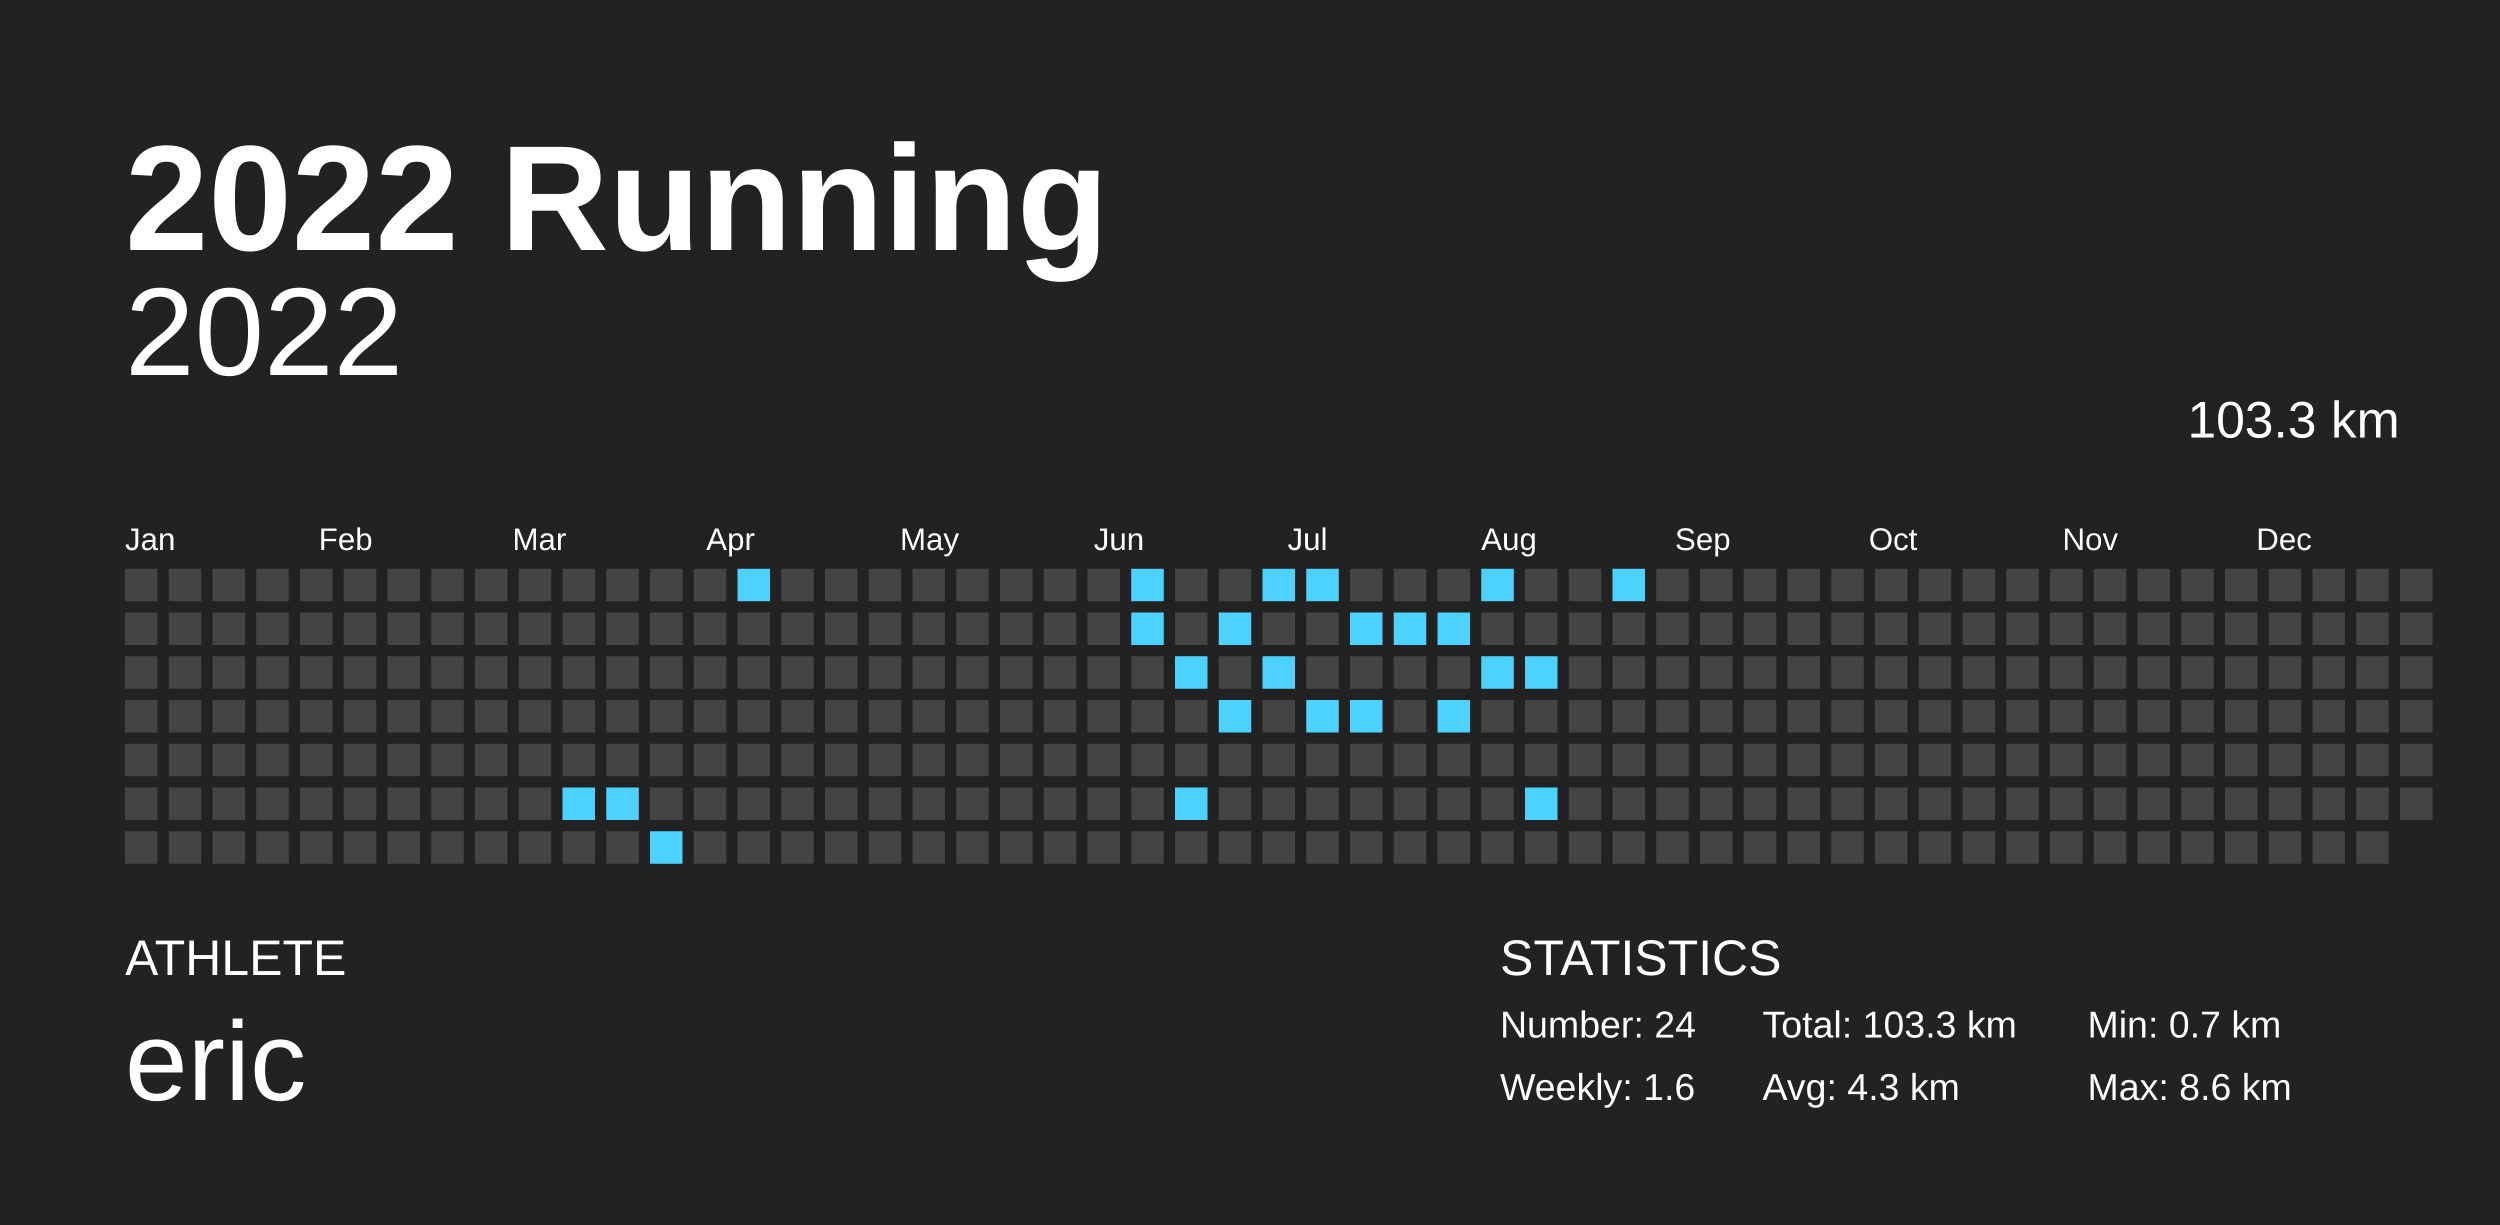
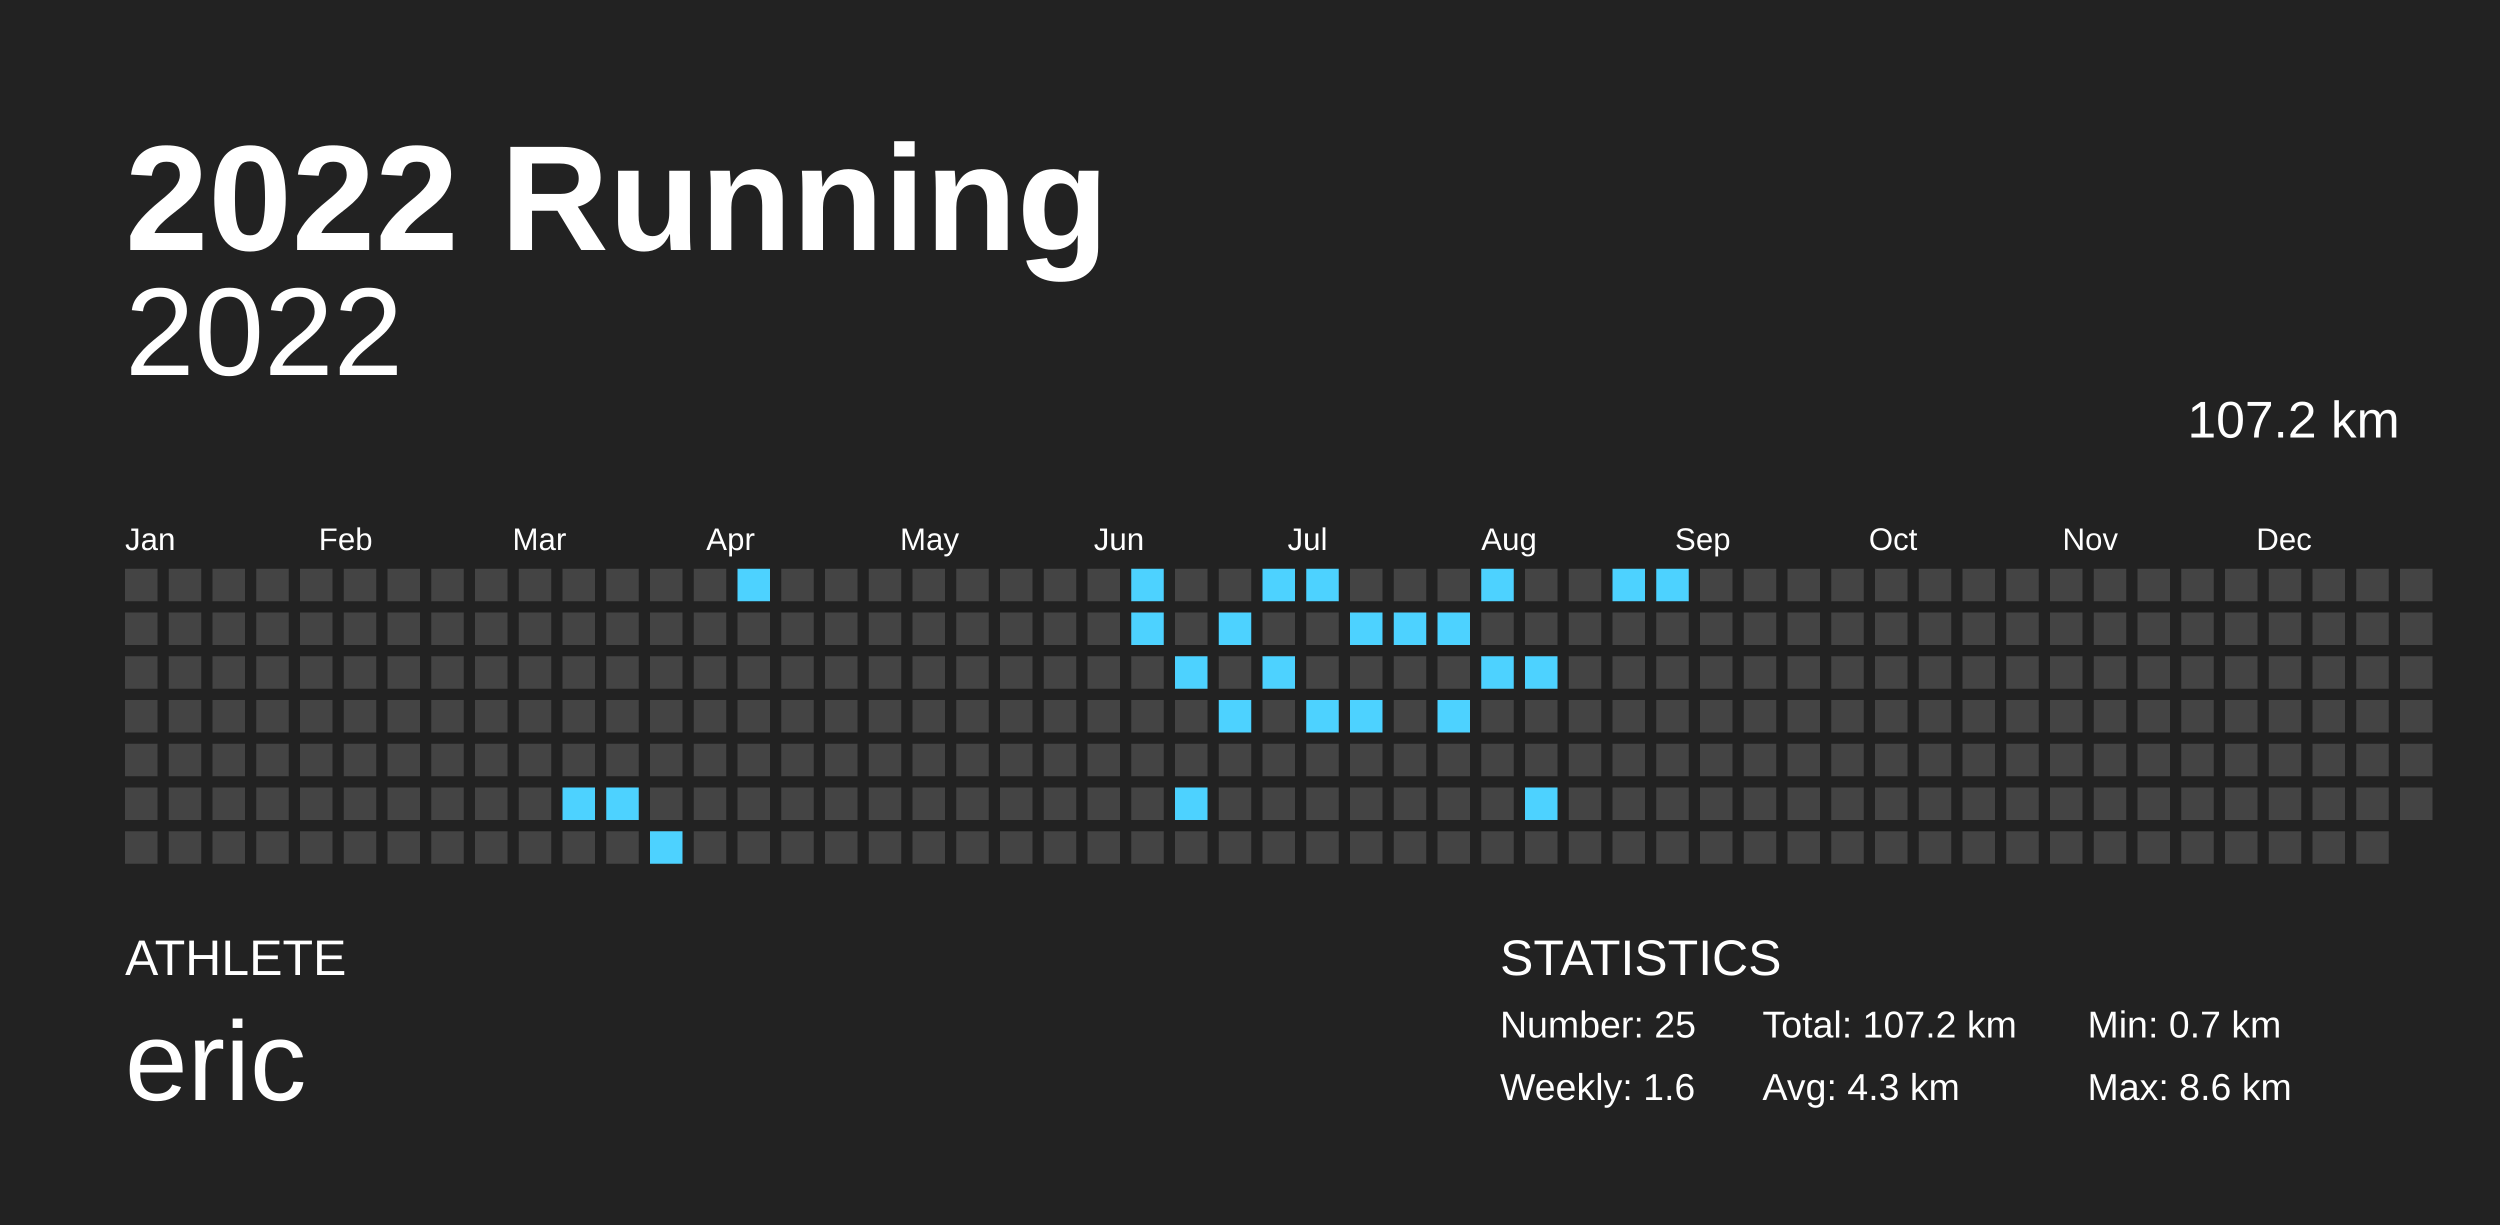
<svg xmlns="http://www.w3.org/2000/svg" baseProfile="full" height="98mm" version="1.1" viewBox="0,0,200,98" width="200mm">
  <defs />
  <rect fill="#222222" height="98" width="200" x="0" y="0" />
  <text fill="#FFFFFF" style="font-size:12px; font-family:Arial; font-weight:bold;" x="10" y="20">2022 Running</text>
  <text fill="#FFFFFF" style="font-size:4px; font-family:Arial" x="10" y="78">ATHLETE</text>
  <text fill="#FFFFFF" style="font-size:9px; font-family:Arial" x="10" y="88">eric</text>
  <text fill="#FFFFFF" style="font-size:4px; font-family:Arial" x="120" y="78">STATISTICS</text>
-   <text fill="#FFFFFF" style="font-size:3px; font-family:Arial" x="120" y="83">Number: 24</text>
+   <text fill="#FFFFFF" style="font-size:3px; font-family:Arial" x="120" y="83">Number: 25</text>
  <text fill="#FFFFFF" style="font-size:3px; font-family:Arial" x="120" y="88">Weekly: 1.6</text>
-   <text fill="#FFFFFF" style="font-size:3px; font-family:Arial" x="141" y="83">Total: 103.3 km</text>
+   <text fill="#FFFFFF" style="font-size:3px; font-family:Arial" x="141" y="83">Total: 107.2 km</text>
  <text fill="#FFFFFF" style="font-size:3px; font-family:Arial" x="141" y="88">Avg: 4.3 km</text>
  <text fill="#FFFFFF" style="font-size:3px; font-family:Arial" x="167" y="83">Min: 0.7 km</text>
  <text fill="#FFFFFF" style="font-size:3px; font-family:Arial" x="167" y="88">Max: 8.6 km</text>
  <text alignment-baseline="hanging" fill="#FFFFFF" style="font-size:10.0px; font-family:Arial;" x="10" y="30">2022</text>
-   <text alignment-baseline="hanging" fill="#FFFFFF" style="font-size:4.125px; font-family:Arial;" x="175" y="35">103.3 km</text>
+   <text alignment-baseline="hanging" fill="#FFFFFF" style="font-size:4.125px; font-family:Arial;" x="175" y="35">107.2 km</text>
  <text fill="#FFFFFF" style="font-size:2.5px; font-family:Arial" x="10.0" y="44">Jan</text>
  <text fill="#FFFFFF" style="font-size:2.5px; font-family:Arial" x="25.5" y="44">Feb</text>
  <text fill="#FFFFFF" style="font-size:2.5px; font-family:Arial" x="41.0" y="44">Mar</text>
  <text fill="#FFFFFF" style="font-size:2.5px; font-family:Arial" x="56.5" y="44">Apr</text>
  <text fill="#FFFFFF" style="font-size:2.5px; font-family:Arial" x="72.0" y="44">May</text>
  <text fill="#FFFFFF" style="font-size:2.5px; font-family:Arial" x="87.5" y="44">Jun</text>
  <text fill="#FFFFFF" style="font-size:2.5px; font-family:Arial" x="103.0" y="44">Jul</text>
  <text fill="#FFFFFF" style="font-size:2.5px; font-family:Arial" x="118.5" y="44">Aug</text>
  <text fill="#FFFFFF" style="font-size:2.5px; font-family:Arial" x="134.0" y="44">Sep</text>
  <text fill="#FFFFFF" style="font-size:2.5px; font-family:Arial" x="149.5" y="44">Oct</text>
  <text fill="#FFFFFF" style="font-size:2.5px; font-family:Arial" x="165.0" y="44">Nov</text>
  <text fill="#FFFFFF" style="font-size:2.5px; font-family:Arial" x="180.5" y="44">Dec</text>
  <rect fill="#444444" height="2.6" width="2.6" x="10.0" y="45.5" />
  <rect fill="#444444" height="2.6" width="2.6" x="10.0" y="49.0" />
  <rect fill="#444444" height="2.6" width="2.6" x="10.0" y="52.5" />
  <rect fill="#444444" height="2.6" width="2.6" x="10.0" y="56.0" />
  <rect fill="#444444" height="2.6" width="2.6" x="10.0" y="59.5" />
  <rect fill="#444444" height="2.6" width="2.6" x="10.0" y="63.0" />
  <rect fill="#444444" height="2.6" width="2.6" x="10.0" y="66.5" />
  <rect fill="#444444" height="2.6" width="2.6" x="13.5" y="45.5" />
  <rect fill="#444444" height="2.6" width="2.6" x="13.5" y="49.0" />
  <rect fill="#444444" height="2.6" width="2.6" x="13.5" y="52.5" />
  <rect fill="#444444" height="2.6" width="2.6" x="13.5" y="56.0" />
  <rect fill="#444444" height="2.6" width="2.6" x="13.5" y="59.5" />
  <rect fill="#444444" height="2.6" width="2.6" x="13.5" y="63.0" />
  <rect fill="#444444" height="2.6" width="2.6" x="13.5" y="66.5" />
  <rect fill="#444444" height="2.6" width="2.6" x="17.0" y="45.5" />
  <rect fill="#444444" height="2.6" width="2.6" x="17.0" y="49.0" />
  <rect fill="#444444" height="2.6" width="2.6" x="17.0" y="52.5" />
  <rect fill="#444444" height="2.6" width="2.6" x="17.0" y="56.0" />
  <rect fill="#444444" height="2.6" width="2.6" x="17.0" y="59.5" />
  <rect fill="#444444" height="2.6" width="2.6" x="17.0" y="63.0" />
  <rect fill="#444444" height="2.6" width="2.6" x="17.0" y="66.5" />
  <rect fill="#444444" height="2.6" width="2.6" x="20.5" y="45.5" />
  <rect fill="#444444" height="2.6" width="2.6" x="20.5" y="49.0" />
  <rect fill="#444444" height="2.6" width="2.6" x="20.5" y="52.5" />
  <rect fill="#444444" height="2.6" width="2.6" x="20.5" y="56.0" />
  <rect fill="#444444" height="2.6" width="2.6" x="20.5" y="59.5" />
  <rect fill="#444444" height="2.6" width="2.6" x="20.5" y="63.0" />
  <rect fill="#444444" height="2.6" width="2.6" x="20.5" y="66.5" />
  <rect fill="#444444" height="2.6" width="2.6" x="24.0" y="45.5" />
  <rect fill="#444444" height="2.6" width="2.6" x="24.0" y="49.0" />
  <rect fill="#444444" height="2.6" width="2.6" x="24.0" y="52.5" />
  <rect fill="#444444" height="2.6" width="2.6" x="24.0" y="56.0" />
  <rect fill="#444444" height="2.6" width="2.6" x="24.0" y="59.5" />
  <rect fill="#444444" height="2.6" width="2.6" x="24.0" y="63.0" />
  <rect fill="#444444" height="2.6" width="2.6" x="24.0" y="66.5" />
  <rect fill="#444444" height="2.6" width="2.6" x="27.5" y="45.5" />
  <rect fill="#444444" height="2.6" width="2.6" x="27.5" y="49.0" />
  <rect fill="#444444" height="2.6" width="2.6" x="27.5" y="52.5" />
  <rect fill="#444444" height="2.6" width="2.6" x="27.5" y="56.0" />
  <rect fill="#444444" height="2.6" width="2.6" x="27.5" y="59.5" />
  <rect fill="#444444" height="2.6" width="2.6" x="27.5" y="63.0" />
  <rect fill="#444444" height="2.6" width="2.6" x="27.5" y="66.5" />
  <rect fill="#444444" height="2.6" width="2.6" x="31.0" y="45.5" />
  <rect fill="#444444" height="2.6" width="2.6" x="31.0" y="49.0" />
  <rect fill="#444444" height="2.6" width="2.6" x="31.0" y="52.5" />
  <rect fill="#444444" height="2.6" width="2.6" x="31.0" y="56.0" />
  <rect fill="#444444" height="2.6" width="2.6" x="31.0" y="59.5" />
  <rect fill="#444444" height="2.6" width="2.6" x="31.0" y="63.0" />
  <rect fill="#444444" height="2.6" width="2.6" x="31.0" y="66.5" />
  <rect fill="#444444" height="2.6" width="2.6" x="34.5" y="45.5" />
  <rect fill="#444444" height="2.6" width="2.6" x="34.5" y="49.0" />
  <rect fill="#444444" height="2.6" width="2.6" x="34.5" y="52.5" />
  <rect fill="#444444" height="2.6" width="2.6" x="34.5" y="56.0" />
  <rect fill="#444444" height="2.6" width="2.6" x="34.5" y="59.5" />
  <rect fill="#444444" height="2.6" width="2.6" x="34.5" y="63.0" />
  <rect fill="#444444" height="2.6" width="2.6" x="34.5" y="66.5" />
  <rect fill="#444444" height="2.6" width="2.6" x="38.0" y="45.5" />
  <rect fill="#444444" height="2.6" width="2.6" x="38.0" y="49.0" />
  <rect fill="#444444" height="2.6" width="2.6" x="38.0" y="52.5" />
  <rect fill="#444444" height="2.6" width="2.6" x="38.0" y="56.0" />
  <rect fill="#444444" height="2.6" width="2.6" x="38.0" y="59.5" />
  <rect fill="#444444" height="2.6" width="2.6" x="38.0" y="63.0" />
  <rect fill="#444444" height="2.6" width="2.6" x="38.0" y="66.5" />
  <rect fill="#444444" height="2.6" width="2.6" x="41.5" y="45.5" />
  <rect fill="#444444" height="2.6" width="2.6" x="41.5" y="49.0" />
  <rect fill="#444444" height="2.6" width="2.6" x="41.5" y="52.5" />
  <rect fill="#444444" height="2.6" width="2.6" x="41.5" y="56.0" />
  <rect fill="#444444" height="2.6" width="2.6" x="41.5" y="59.5" />
  <rect fill="#444444" height="2.6" width="2.6" x="41.5" y="63.0" />
  <rect fill="#444444" height="2.6" width="2.6" x="41.5" y="66.5" />
  <rect fill="#444444" height="2.6" width="2.6" x="45.0" y="45.5" />
  <rect fill="#444444" height="2.6" width="2.6" x="45.0" y="49.0" />
  <rect fill="#444444" height="2.6" width="2.6" x="45.0" y="52.5" />
  <rect fill="#444444" height="2.6" width="2.6" x="45.0" y="56.0" />
  <rect fill="#444444" height="2.6" width="2.6" x="45.0" y="59.5" />
  <rect fill="#4dd2ff" height="2.6" width="2.6" x="45.0" y="63.0" />
  <rect fill="#444444" height="2.6" width="2.6" x="45.0" y="66.5" />
  <rect fill="#444444" height="2.6" width="2.6" x="48.5" y="45.5" />
  <rect fill="#444444" height="2.6" width="2.6" x="48.5" y="49.0" />
  <rect fill="#444444" height="2.6" width="2.6" x="48.5" y="52.5" />
  <rect fill="#444444" height="2.6" width="2.6" x="48.5" y="56.0" />
  <rect fill="#444444" height="2.6" width="2.6" x="48.5" y="59.5" />
  <rect fill="#4dd2ff" height="2.6" width="2.6" x="48.5" y="63.0" />
  <rect fill="#444444" height="2.6" width="2.6" x="48.5" y="66.5" />
  <rect fill="#444444" height="2.6" width="2.6" x="52.0" y="45.5" />
  <rect fill="#444444" height="2.6" width="2.6" x="52.0" y="49.0" />
  <rect fill="#444444" height="2.6" width="2.6" x="52.0" y="52.5" />
  <rect fill="#444444" height="2.6" width="2.6" x="52.0" y="56.0" />
  <rect fill="#444444" height="2.6" width="2.6" x="52.0" y="59.5" />
  <rect fill="#444444" height="2.6" width="2.6" x="52.0" y="63.0" />
  <rect fill="#4dd2ff" height="2.6" width="2.6" x="52.0" y="66.5" />
  <rect fill="#444444" height="2.6" width="2.6" x="55.5" y="45.5" />
  <rect fill="#444444" height="2.6" width="2.6" x="55.5" y="49.0" />
  <rect fill="#444444" height="2.6" width="2.6" x="55.5" y="52.5" />
  <rect fill="#444444" height="2.6" width="2.6" x="55.5" y="56.0" />
  <rect fill="#444444" height="2.6" width="2.6" x="55.5" y="59.5" />
  <rect fill="#444444" height="2.6" width="2.6" x="55.5" y="63.0" />
  <rect fill="#444444" height="2.6" width="2.6" x="55.5" y="66.5" />
  <rect fill="#4dd2ff" height="2.6" width="2.6" x="59.0" y="45.5" />
  <rect fill="#444444" height="2.6" width="2.6" x="59.0" y="49.0" />
  <rect fill="#444444" height="2.6" width="2.6" x="59.0" y="52.5" />
  <rect fill="#444444" height="2.6" width="2.6" x="59.0" y="56.0" />
  <rect fill="#444444" height="2.6" width="2.6" x="59.0" y="59.5" />
  <rect fill="#444444" height="2.6" width="2.6" x="59.0" y="63.0" />
  <rect fill="#444444" height="2.6" width="2.6" x="59.0" y="66.5" />
  <rect fill="#444444" height="2.6" width="2.6" x="62.5" y="45.5" />
  <rect fill="#444444" height="2.6" width="2.6" x="62.5" y="49.0" />
  <rect fill="#444444" height="2.6" width="2.6" x="62.5" y="52.5" />
  <rect fill="#444444" height="2.6" width="2.6" x="62.5" y="56.0" />
  <rect fill="#444444" height="2.6" width="2.6" x="62.5" y="59.5" />
  <rect fill="#444444" height="2.6" width="2.6" x="62.5" y="63.0" />
  <rect fill="#444444" height="2.6" width="2.6" x="62.5" y="66.5" />
  <rect fill="#444444" height="2.6" width="2.6" x="66.0" y="45.5" />
  <rect fill="#444444" height="2.6" width="2.6" x="66.0" y="49.0" />
  <rect fill="#444444" height="2.6" width="2.6" x="66.0" y="52.5" />
  <rect fill="#444444" height="2.6" width="2.6" x="66.0" y="56.0" />
  <rect fill="#444444" height="2.6" width="2.6" x="66.0" y="59.5" />
  <rect fill="#444444" height="2.6" width="2.6" x="66.0" y="63.0" />
  <rect fill="#444444" height="2.6" width="2.6" x="66.0" y="66.5" />
  <rect fill="#444444" height="2.6" width="2.6" x="69.5" y="45.5" />
  <rect fill="#444444" height="2.6" width="2.6" x="69.5" y="49.0" />
  <rect fill="#444444" height="2.6" width="2.6" x="69.5" y="52.5" />
  <rect fill="#444444" height="2.6" width="2.6" x="69.5" y="56.0" />
  <rect fill="#444444" height="2.6" width="2.6" x="69.5" y="59.5" />
  <rect fill="#444444" height="2.6" width="2.6" x="69.5" y="63.0" />
  <rect fill="#444444" height="2.6" width="2.6" x="69.5" y="66.5" />
  <rect fill="#444444" height="2.6" width="2.6" x="73.0" y="45.5" />
  <rect fill="#444444" height="2.6" width="2.6" x="73.0" y="49.0" />
  <rect fill="#444444" height="2.6" width="2.6" x="73.0" y="52.5" />
  <rect fill="#444444" height="2.6" width="2.6" x="73.0" y="56.0" />
  <rect fill="#444444" height="2.6" width="2.6" x="73.0" y="59.5" />
  <rect fill="#444444" height="2.6" width="2.6" x="73.0" y="63.0" />
  <rect fill="#444444" height="2.6" width="2.6" x="73.0" y="66.5" />
  <rect fill="#444444" height="2.6" width="2.6" x="76.5" y="45.5" />
  <rect fill="#444444" height="2.6" width="2.6" x="76.5" y="49.0" />
  <rect fill="#444444" height="2.6" width="2.6" x="76.5" y="52.5" />
  <rect fill="#444444" height="2.6" width="2.6" x="76.5" y="56.0" />
  <rect fill="#444444" height="2.6" width="2.6" x="76.5" y="59.5" />
  <rect fill="#444444" height="2.6" width="2.6" x="76.5" y="63.0" />
  <rect fill="#444444" height="2.6" width="2.6" x="76.5" y="66.5" />
  <rect fill="#444444" height="2.6" width="2.6" x="80.0" y="45.5" />
  <rect fill="#444444" height="2.6" width="2.6" x="80.0" y="49.0" />
  <rect fill="#444444" height="2.6" width="2.6" x="80.0" y="52.5" />
  <rect fill="#444444" height="2.6" width="2.6" x="80.0" y="56.0" />
  <rect fill="#444444" height="2.6" width="2.6" x="80.0" y="59.5" />
  <rect fill="#444444" height="2.6" width="2.6" x="80.0" y="63.0" />
  <rect fill="#444444" height="2.6" width="2.6" x="80.0" y="66.5" />
  <rect fill="#444444" height="2.6" width="2.6" x="83.5" y="45.5" />
  <rect fill="#444444" height="2.6" width="2.6" x="83.5" y="49.0" />
  <rect fill="#444444" height="2.6" width="2.6" x="83.5" y="52.5" />
  <rect fill="#444444" height="2.6" width="2.6" x="83.5" y="56.0" />
  <rect fill="#444444" height="2.6" width="2.6" x="83.5" y="59.5" />
  <rect fill="#444444" height="2.6" width="2.6" x="83.5" y="63.0" />
  <rect fill="#444444" height="2.6" width="2.6" x="83.5" y="66.5" />
  <rect fill="#444444" height="2.6" width="2.6" x="87.0" y="45.5" />
  <rect fill="#444444" height="2.6" width="2.6" x="87.0" y="49.0" />
  <rect fill="#444444" height="2.6" width="2.6" x="87.0" y="52.5" />
  <rect fill="#444444" height="2.6" width="2.6" x="87.0" y="56.0" />
  <rect fill="#444444" height="2.6" width="2.6" x="87.0" y="59.5" />
  <rect fill="#444444" height="2.6" width="2.6" x="87.0" y="63.0" />
  <rect fill="#444444" height="2.6" width="2.6" x="87.0" y="66.5" />
  <rect fill="#4dd2ff" height="2.6" width="2.6" x="90.5" y="45.5" />
  <rect fill="#4dd2ff" height="2.6" width="2.6" x="90.5" y="49.0" />
  <rect fill="#444444" height="2.6" width="2.6" x="90.5" y="52.5" />
  <rect fill="#444444" height="2.6" width="2.6" x="90.5" y="56.0" />
  <rect fill="#444444" height="2.6" width="2.6" x="90.5" y="59.5" />
  <rect fill="#444444" height="2.6" width="2.6" x="90.5" y="63.0" />
  <rect fill="#444444" height="2.6" width="2.6" x="90.5" y="66.5" />
  <rect fill="#444444" height="2.6" width="2.6" x="94.0" y="45.5" />
  <rect fill="#444444" height="2.6" width="2.6" x="94.0" y="49.0" />
  <rect fill="#4dd2ff" height="2.6" width="2.6" x="94.0" y="52.5" />
  <rect fill="#444444" height="2.6" width="2.6" x="94.0" y="56.0" />
  <rect fill="#444444" height="2.6" width="2.6" x="94.0" y="59.5" />
  <rect fill="#4dd2ff" height="2.6" width="2.6" x="94.0" y="63.0" />
  <rect fill="#444444" height="2.6" width="2.6" x="94.0" y="66.5" />
  <rect fill="#444444" height="2.6" width="2.6" x="97.5" y="45.5" />
  <rect fill="#4dd2ff" height="2.6" width="2.6" x="97.5" y="49.0" />
  <rect fill="#444444" height="2.6" width="2.6" x="97.5" y="52.5" />
  <rect fill="#4dd2ff" height="2.6" width="2.6" x="97.5" y="56.0" />
  <rect fill="#444444" height="2.6" width="2.6" x="97.5" y="59.5" />
  <rect fill="#444444" height="2.6" width="2.6" x="97.5" y="63.0" />
  <rect fill="#444444" height="2.6" width="2.6" x="97.5" y="66.5" />
  <rect fill="#4dd2ff" height="2.6" width="2.6" x="101.0" y="45.5" />
  <rect fill="#444444" height="2.6" width="2.6" x="101.0" y="49.0" />
  <rect fill="#4dd2ff" height="2.6" width="2.6" x="101.0" y="52.5" />
  <rect fill="#444444" height="2.6" width="2.6" x="101.0" y="56.0" />
  <rect fill="#444444" height="2.6" width="2.6" x="101.0" y="59.5" />
  <rect fill="#444444" height="2.6" width="2.6" x="101.0" y="63.0" />
  <rect fill="#444444" height="2.6" width="2.6" x="101.0" y="66.5" />
  <rect fill="#4dd2ff" height="2.6" width="2.6" x="104.5" y="45.5" />
  <rect fill="#444444" height="2.6" width="2.6" x="104.5" y="49.0" />
  <rect fill="#444444" height="2.6" width="2.6" x="104.5" y="52.5" />
  <rect fill="#4dd2ff" height="2.6" width="2.6" x="104.5" y="56.0" />
  <rect fill="#444444" height="2.6" width="2.6" x="104.5" y="59.5" />
  <rect fill="#444444" height="2.6" width="2.6" x="104.5" y="63.0" />
  <rect fill="#444444" height="2.6" width="2.6" x="104.5" y="66.5" />
  <rect fill="#444444" height="2.6" width="2.6" x="108.0" y="45.5" />
  <rect fill="#4dd2ff" height="2.6" width="2.6" x="108.0" y="49.0" />
  <rect fill="#444444" height="2.6" width="2.6" x="108.0" y="52.5" />
  <rect fill="#4dd2ff" height="2.6" width="2.6" x="108.0" y="56.0" />
  <rect fill="#444444" height="2.6" width="2.6" x="108.0" y="59.5" />
  <rect fill="#444444" height="2.6" width="2.6" x="108.0" y="63.0" />
  <rect fill="#444444" height="2.6" width="2.6" x="108.0" y="66.5" />
  <rect fill="#444444" height="2.6" width="2.6" x="111.5" y="45.5" />
  <rect fill="#4dd2ff" height="2.6" width="2.6" x="111.5" y="49.0" />
  <rect fill="#444444" height="2.6" width="2.6" x="111.5" y="52.5" />
  <rect fill="#444444" height="2.6" width="2.6" x="111.5" y="56.0" />
  <rect fill="#444444" height="2.6" width="2.6" x="111.5" y="59.5" />
  <rect fill="#444444" height="2.6" width="2.6" x="111.5" y="63.0" />
  <rect fill="#444444" height="2.6" width="2.6" x="111.5" y="66.5" />
  <rect fill="#444444" height="2.6" width="2.6" x="115.0" y="45.5" />
  <rect fill="#4dd2ff" height="2.6" width="2.6" x="115.0" y="49.0" />
  <rect fill="#444444" height="2.6" width="2.6" x="115.0" y="52.5" />
  <rect fill="#4dd2ff" height="2.6" width="2.6" x="115.0" y="56.0" />
  <rect fill="#444444" height="2.6" width="2.6" x="115.0" y="59.5" />
  <rect fill="#444444" height="2.6" width="2.6" x="115.0" y="63.0" />
  <rect fill="#444444" height="2.6" width="2.6" x="115.0" y="66.5" />
  <rect fill="#4dd2ff" height="2.6" width="2.6" x="118.5" y="45.5" />
  <rect fill="#444444" height="2.6" width="2.6" x="118.5" y="49.0" />
  <rect fill="#4dd2ff" height="2.6" width="2.6" x="118.5" y="52.5" />
  <rect fill="#444444" height="2.6" width="2.6" x="118.5" y="56.0" />
  <rect fill="#444444" height="2.6" width="2.6" x="118.5" y="59.5" />
  <rect fill="#444444" height="2.6" width="2.6" x="118.5" y="63.0" />
  <rect fill="#444444" height="2.6" width="2.6" x="118.5" y="66.5" />
  <rect fill="#444444" height="2.6" width="2.6" x="122.0" y="45.5" />
  <rect fill="#444444" height="2.6" width="2.6" x="122.0" y="49.0" />
  <rect fill="#4dd2ff" height="2.6" width="2.6" x="122.0" y="52.5" />
  <rect fill="#444444" height="2.6" width="2.6" x="122.0" y="56.0" />
  <rect fill="#444444" height="2.6" width="2.6" x="122.0" y="59.5" />
  <rect fill="#4dd2ff" height="2.6" width="2.6" x="122.0" y="63.0" />
  <rect fill="#444444" height="2.6" width="2.6" x="122.0" y="66.5" />
  <rect fill="#444444" height="2.6" width="2.6" x="125.5" y="45.5" />
  <rect fill="#444444" height="2.6" width="2.6" x="125.5" y="49.0" />
  <rect fill="#444444" height="2.6" width="2.6" x="125.5" y="52.5" />
  <rect fill="#444444" height="2.6" width="2.6" x="125.5" y="56.0" />
  <rect fill="#444444" height="2.6" width="2.6" x="125.5" y="59.5" />
  <rect fill="#444444" height="2.6" width="2.6" x="125.5" y="63.0" />
  <rect fill="#444444" height="2.6" width="2.6" x="125.5" y="66.5" />
  <rect fill="#4dd2ff" height="2.6" width="2.6" x="129.0" y="45.5" />
  <rect fill="#444444" height="2.6" width="2.6" x="129.0" y="49.0" />
  <rect fill="#444444" height="2.6" width="2.6" x="129.0" y="52.5" />
  <rect fill="#444444" height="2.6" width="2.6" x="129.0" y="56.0" />
  <rect fill="#444444" height="2.6" width="2.6" x="129.0" y="59.5" />
  <rect fill="#444444" height="2.6" width="2.6" x="129.0" y="63.0" />
  <rect fill="#444444" height="2.6" width="2.6" x="129.0" y="66.5" />
-   <rect fill="#444444" height="2.6" width="2.6" x="132.5" y="45.5" />
+   <rect fill="#4dd2ff" height="2.6" width="2.6" x="132.5" y="45.5" />
  <rect fill="#444444" height="2.6" width="2.6" x="132.5" y="49.0" />
  <rect fill="#444444" height="2.6" width="2.6" x="132.5" y="52.5" />
  <rect fill="#444444" height="2.6" width="2.6" x="132.5" y="56.0" />
  <rect fill="#444444" height="2.6" width="2.6" x="132.5" y="59.5" />
  <rect fill="#444444" height="2.6" width="2.6" x="132.5" y="63.0" />
  <rect fill="#444444" height="2.6" width="2.6" x="132.5" y="66.5" />
  <rect fill="#444444" height="2.6" width="2.6" x="136.0" y="45.5" />
  <rect fill="#444444" height="2.6" width="2.6" x="136.0" y="49.0" />
  <rect fill="#444444" height="2.6" width="2.6" x="136.0" y="52.5" />
  <rect fill="#444444" height="2.6" width="2.6" x="136.0" y="56.0" />
  <rect fill="#444444" height="2.6" width="2.6" x="136.0" y="59.5" />
  <rect fill="#444444" height="2.6" width="2.6" x="136.0" y="63.0" />
  <rect fill="#444444" height="2.6" width="2.6" x="136.0" y="66.5" />
  <rect fill="#444444" height="2.6" width="2.6" x="139.5" y="45.5" />
  <rect fill="#444444" height="2.6" width="2.6" x="139.5" y="49.0" />
  <rect fill="#444444" height="2.6" width="2.6" x="139.5" y="52.5" />
  <rect fill="#444444" height="2.6" width="2.6" x="139.5" y="56.0" />
  <rect fill="#444444" height="2.6" width="2.6" x="139.5" y="59.5" />
  <rect fill="#444444" height="2.6" width="2.6" x="139.5" y="63.0" />
  <rect fill="#444444" height="2.6" width="2.6" x="139.5" y="66.5" />
  <rect fill="#444444" height="2.6" width="2.6" x="143.0" y="45.5" />
  <rect fill="#444444" height="2.6" width="2.6" x="143.0" y="49.0" />
  <rect fill="#444444" height="2.6" width="2.6" x="143.0" y="52.5" />
  <rect fill="#444444" height="2.6" width="2.6" x="143.0" y="56.0" />
  <rect fill="#444444" height="2.6" width="2.6" x="143.0" y="59.5" />
  <rect fill="#444444" height="2.6" width="2.6" x="143.0" y="63.0" />
  <rect fill="#444444" height="2.6" width="2.6" x="143.0" y="66.5" />
  <rect fill="#444444" height="2.6" width="2.6" x="146.5" y="45.5" />
  <rect fill="#444444" height="2.6" width="2.6" x="146.5" y="49.0" />
  <rect fill="#444444" height="2.6" width="2.6" x="146.5" y="52.5" />
  <rect fill="#444444" height="2.6" width="2.6" x="146.5" y="56.0" />
  <rect fill="#444444" height="2.6" width="2.6" x="146.5" y="59.5" />
  <rect fill="#444444" height="2.6" width="2.6" x="146.5" y="63.0" />
  <rect fill="#444444" height="2.6" width="2.6" x="146.5" y="66.5" />
  <rect fill="#444444" height="2.6" width="2.6" x="150.0" y="45.5" />
  <rect fill="#444444" height="2.6" width="2.6" x="150.0" y="49.0" />
  <rect fill="#444444" height="2.6" width="2.6" x="150.0" y="52.5" />
  <rect fill="#444444" height="2.6" width="2.6" x="150.0" y="56.0" />
  <rect fill="#444444" height="2.6" width="2.6" x="150.0" y="59.5" />
  <rect fill="#444444" height="2.6" width="2.6" x="150.0" y="63.0" />
  <rect fill="#444444" height="2.6" width="2.6" x="150.0" y="66.5" />
  <rect fill="#444444" height="2.6" width="2.6" x="153.5" y="45.5" />
  <rect fill="#444444" height="2.6" width="2.6" x="153.5" y="49.0" />
  <rect fill="#444444" height="2.6" width="2.6" x="153.5" y="52.5" />
  <rect fill="#444444" height="2.6" width="2.6" x="153.5" y="56.0" />
  <rect fill="#444444" height="2.6" width="2.6" x="153.5" y="59.5" />
  <rect fill="#444444" height="2.6" width="2.6" x="153.5" y="63.0" />
  <rect fill="#444444" height="2.6" width="2.6" x="153.5" y="66.5" />
  <rect fill="#444444" height="2.6" width="2.6" x="157.0" y="45.5" />
  <rect fill="#444444" height="2.6" width="2.6" x="157.0" y="49.0" />
  <rect fill="#444444" height="2.6" width="2.6" x="157.0" y="52.5" />
  <rect fill="#444444" height="2.6" width="2.6" x="157.0" y="56.0" />
  <rect fill="#444444" height="2.6" width="2.6" x="157.0" y="59.5" />
  <rect fill="#444444" height="2.6" width="2.6" x="157.0" y="63.0" />
  <rect fill="#444444" height="2.6" width="2.6" x="157.0" y="66.5" />
  <rect fill="#444444" height="2.6" width="2.6" x="160.5" y="45.5" />
  <rect fill="#444444" height="2.6" width="2.6" x="160.5" y="49.0" />
  <rect fill="#444444" height="2.6" width="2.6" x="160.5" y="52.5" />
  <rect fill="#444444" height="2.6" width="2.6" x="160.5" y="56.0" />
  <rect fill="#444444" height="2.6" width="2.6" x="160.5" y="59.5" />
  <rect fill="#444444" height="2.6" width="2.6" x="160.5" y="63.0" />
  <rect fill="#444444" height="2.6" width="2.6" x="160.5" y="66.5" />
  <rect fill="#444444" height="2.6" width="2.6" x="164.0" y="45.5" />
  <rect fill="#444444" height="2.6" width="2.6" x="164.0" y="49.0" />
  <rect fill="#444444" height="2.6" width="2.6" x="164.0" y="52.5" />
  <rect fill="#444444" height="2.6" width="2.6" x="164.0" y="56.0" />
  <rect fill="#444444" height="2.6" width="2.6" x="164.0" y="59.5" />
  <rect fill="#444444" height="2.6" width="2.6" x="164.0" y="63.0" />
  <rect fill="#444444" height="2.6" width="2.6" x="164.0" y="66.5" />
  <rect fill="#444444" height="2.6" width="2.6" x="167.5" y="45.5" />
  <rect fill="#444444" height="2.6" width="2.6" x="167.5" y="49.0" />
  <rect fill="#444444" height="2.6" width="2.6" x="167.5" y="52.5" />
  <rect fill="#444444" height="2.6" width="2.6" x="167.5" y="56.0" />
  <rect fill="#444444" height="2.6" width="2.6" x="167.5" y="59.5" />
  <rect fill="#444444" height="2.6" width="2.6" x="167.5" y="63.0" />
  <rect fill="#444444" height="2.6" width="2.6" x="167.5" y="66.5" />
  <rect fill="#444444" height="2.6" width="2.6" x="171.0" y="45.5" />
  <rect fill="#444444" height="2.6" width="2.6" x="171.0" y="49.0" />
  <rect fill="#444444" height="2.6" width="2.6" x="171.0" y="52.5" />
  <rect fill="#444444" height="2.6" width="2.6" x="171.0" y="56.0" />
  <rect fill="#444444" height="2.6" width="2.6" x="171.0" y="59.5" />
  <rect fill="#444444" height="2.6" width="2.6" x="171.0" y="63.0" />
  <rect fill="#444444" height="2.6" width="2.6" x="171.0" y="66.5" />
  <rect fill="#444444" height="2.6" width="2.6" x="174.5" y="45.5" />
  <rect fill="#444444" height="2.6" width="2.6" x="174.5" y="49.0" />
  <rect fill="#444444" height="2.6" width="2.6" x="174.5" y="52.5" />
  <rect fill="#444444" height="2.6" width="2.6" x="174.5" y="56.0" />
  <rect fill="#444444" height="2.6" width="2.6" x="174.5" y="59.5" />
  <rect fill="#444444" height="2.6" width="2.6" x="174.5" y="63.0" />
  <rect fill="#444444" height="2.6" width="2.6" x="174.5" y="66.5" />
  <rect fill="#444444" height="2.6" width="2.6" x="178.0" y="45.5" />
  <rect fill="#444444" height="2.6" width="2.6" x="178.0" y="49.0" />
  <rect fill="#444444" height="2.6" width="2.6" x="178.0" y="52.5" />
  <rect fill="#444444" height="2.6" width="2.6" x="178.0" y="56.0" />
  <rect fill="#444444" height="2.6" width="2.6" x="178.0" y="59.5" />
  <rect fill="#444444" height="2.6" width="2.6" x="178.0" y="63.0" />
  <rect fill="#444444" height="2.6" width="2.6" x="178.0" y="66.5" />
  <rect fill="#444444" height="2.6" width="2.6" x="181.5" y="45.5" />
  <rect fill="#444444" height="2.6" width="2.6" x="181.5" y="49.0" />
  <rect fill="#444444" height="2.6" width="2.6" x="181.5" y="52.5" />
  <rect fill="#444444" height="2.6" width="2.6" x="181.5" y="56.0" />
  <rect fill="#444444" height="2.6" width="2.6" x="181.5" y="59.5" />
  <rect fill="#444444" height="2.6" width="2.6" x="181.5" y="63.0" />
  <rect fill="#444444" height="2.6" width="2.6" x="181.5" y="66.5" />
  <rect fill="#444444" height="2.6" width="2.6" x="185.0" y="45.5" />
  <rect fill="#444444" height="2.6" width="2.6" x="185.0" y="49.0" />
  <rect fill="#444444" height="2.6" width="2.6" x="185.0" y="52.5" />
  <rect fill="#444444" height="2.6" width="2.6" x="185.0" y="56.0" />
  <rect fill="#444444" height="2.6" width="2.6" x="185.0" y="59.5" />
  <rect fill="#444444" height="2.6" width="2.6" x="185.0" y="63.0" />
  <rect fill="#444444" height="2.6" width="2.6" x="185.0" y="66.5" />
  <rect fill="#444444" height="2.6" width="2.6" x="188.5" y="45.5" />
  <rect fill="#444444" height="2.6" width="2.6" x="188.5" y="49.0" />
  <rect fill="#444444" height="2.6" width="2.6" x="188.5" y="52.5" />
  <rect fill="#444444" height="2.6" width="2.6" x="188.5" y="56.0" />
  <rect fill="#444444" height="2.6" width="2.6" x="188.5" y="59.5" />
  <rect fill="#444444" height="2.6" width="2.6" x="188.5" y="63.0" />
  <rect fill="#444444" height="2.6" width="2.6" x="188.5" y="66.5" />
  <rect fill="#444444" height="2.6" width="2.6" x="192.0" y="45.5" />
  <rect fill="#444444" height="2.6" width="2.6" x="192.0" y="49.0" />
  <rect fill="#444444" height="2.6" width="2.6" x="192.0" y="52.5" />
  <rect fill="#444444" height="2.6" width="2.6" x="192.0" y="56.0" />
  <rect fill="#444444" height="2.6" width="2.6" x="192.0" y="59.5" />
  <rect fill="#444444" height="2.6" width="2.6" x="192.0" y="63.0" />
</svg>
